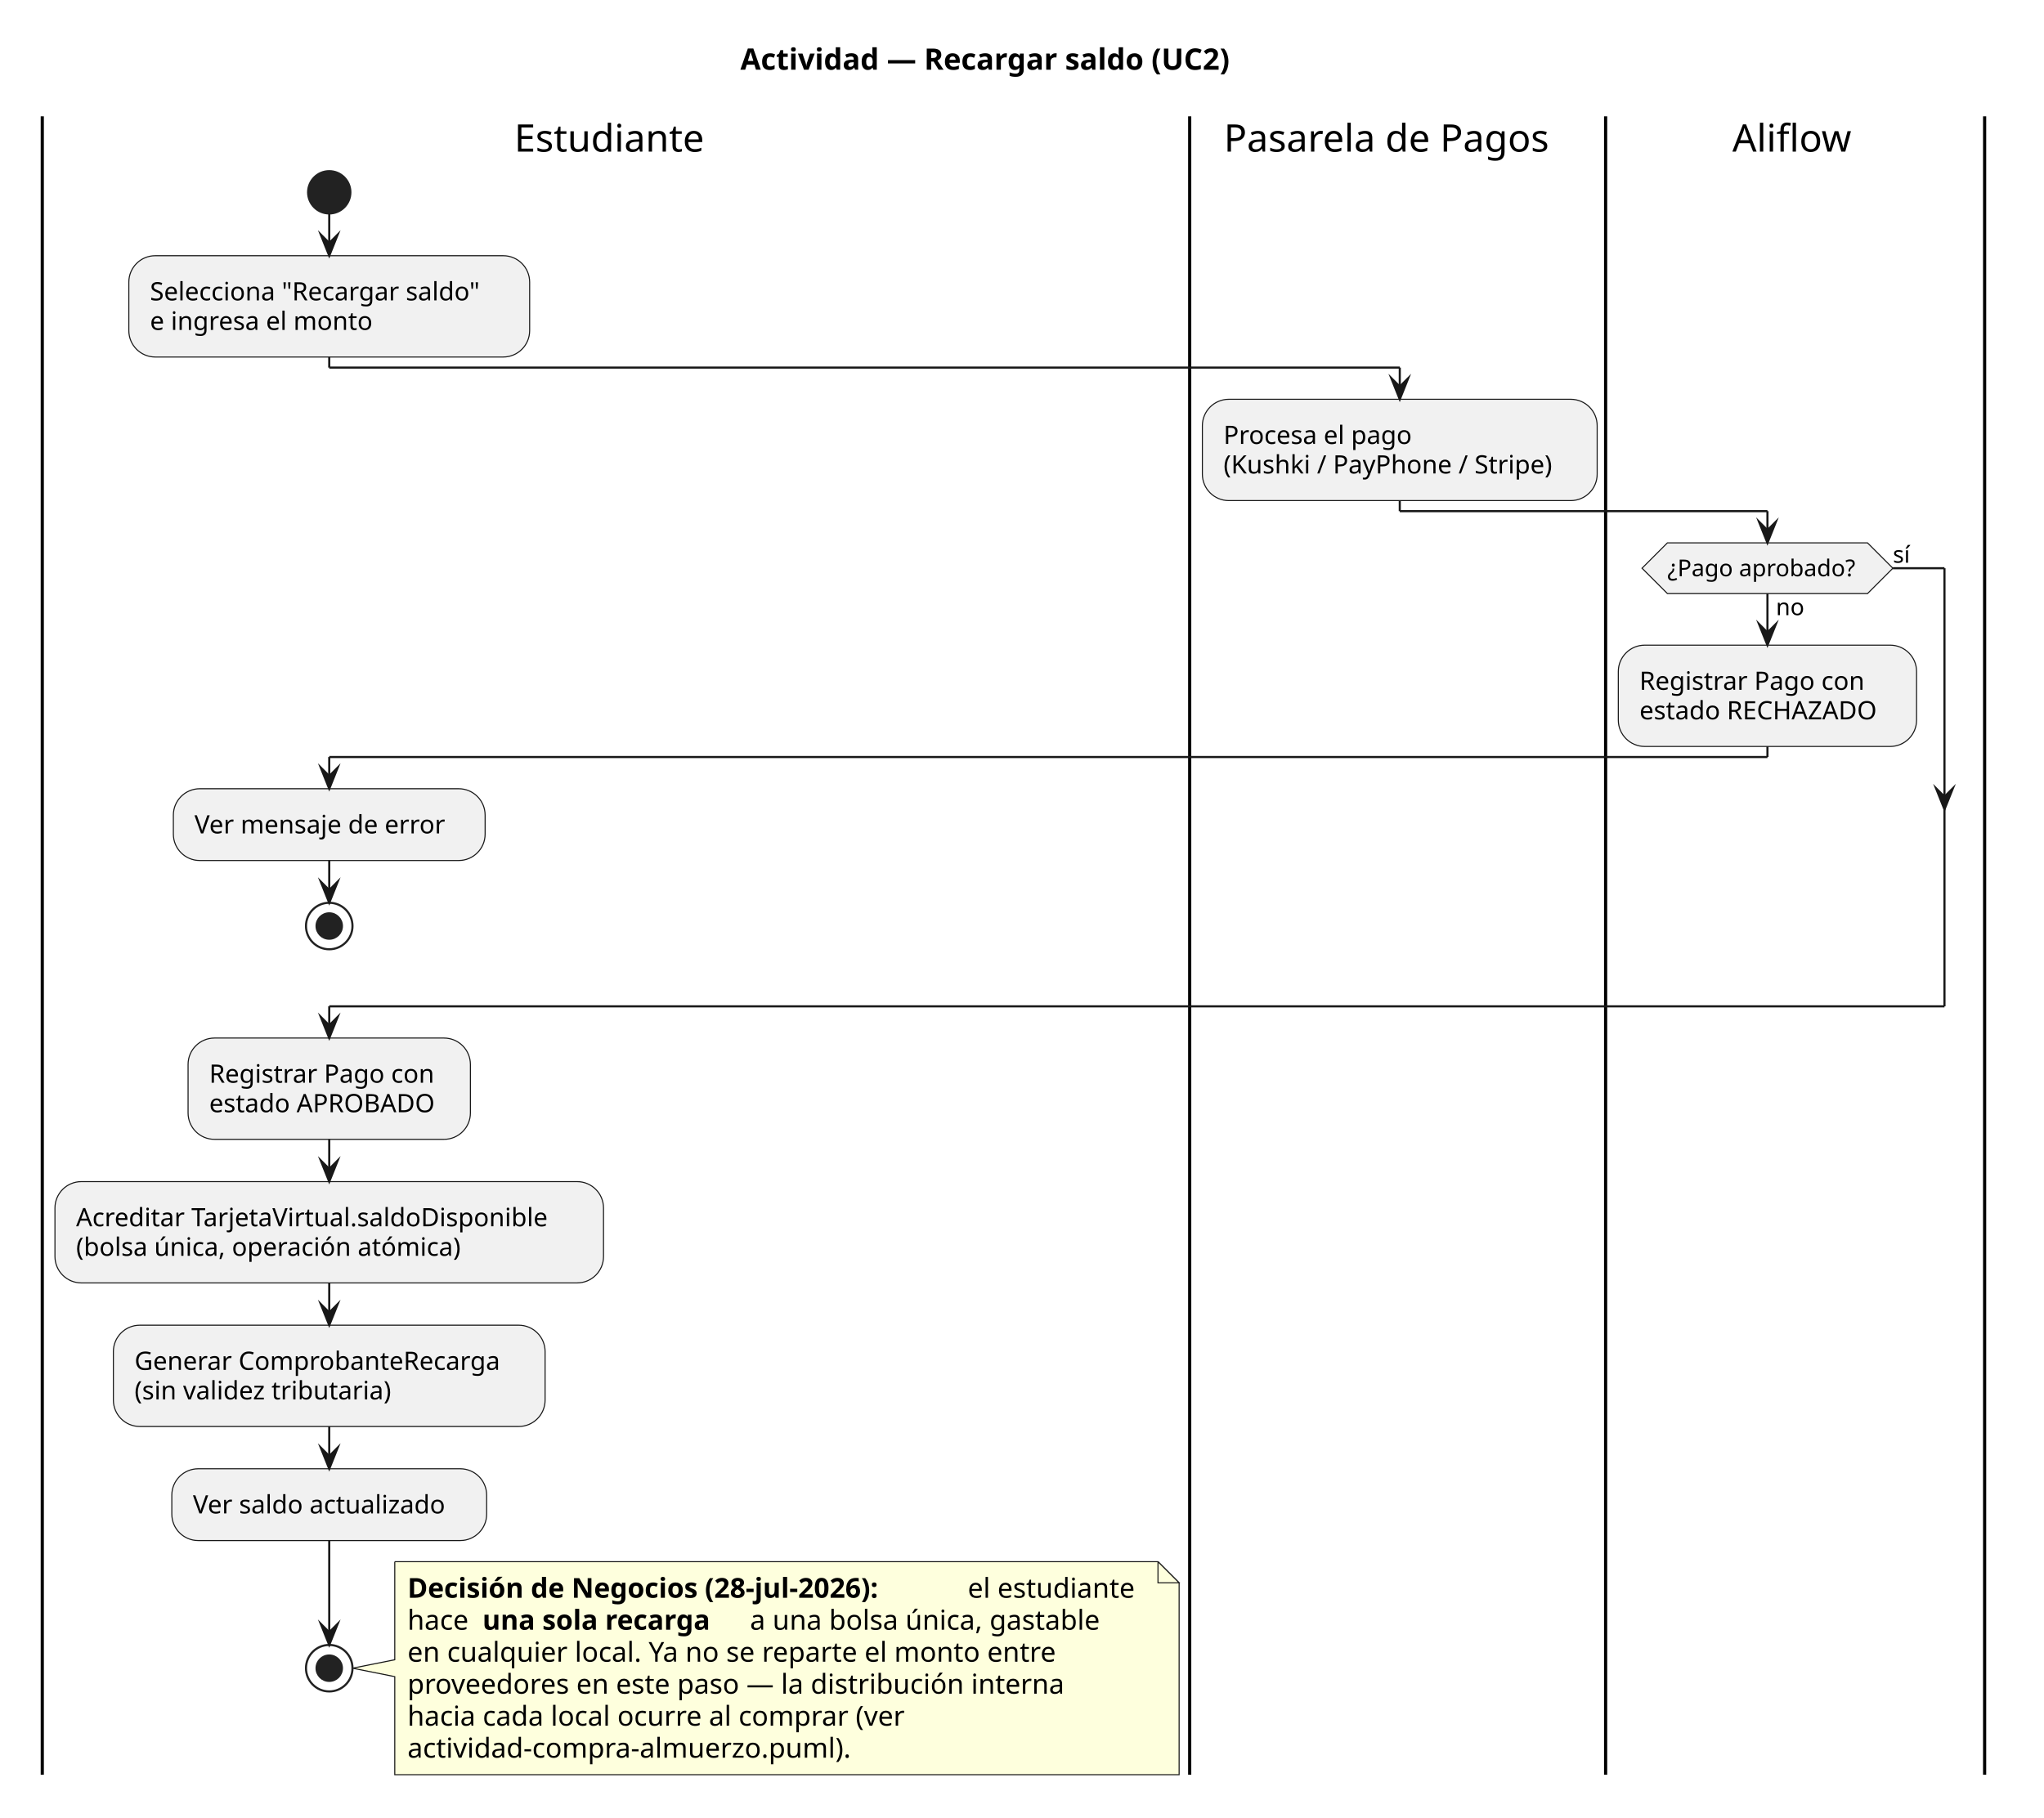
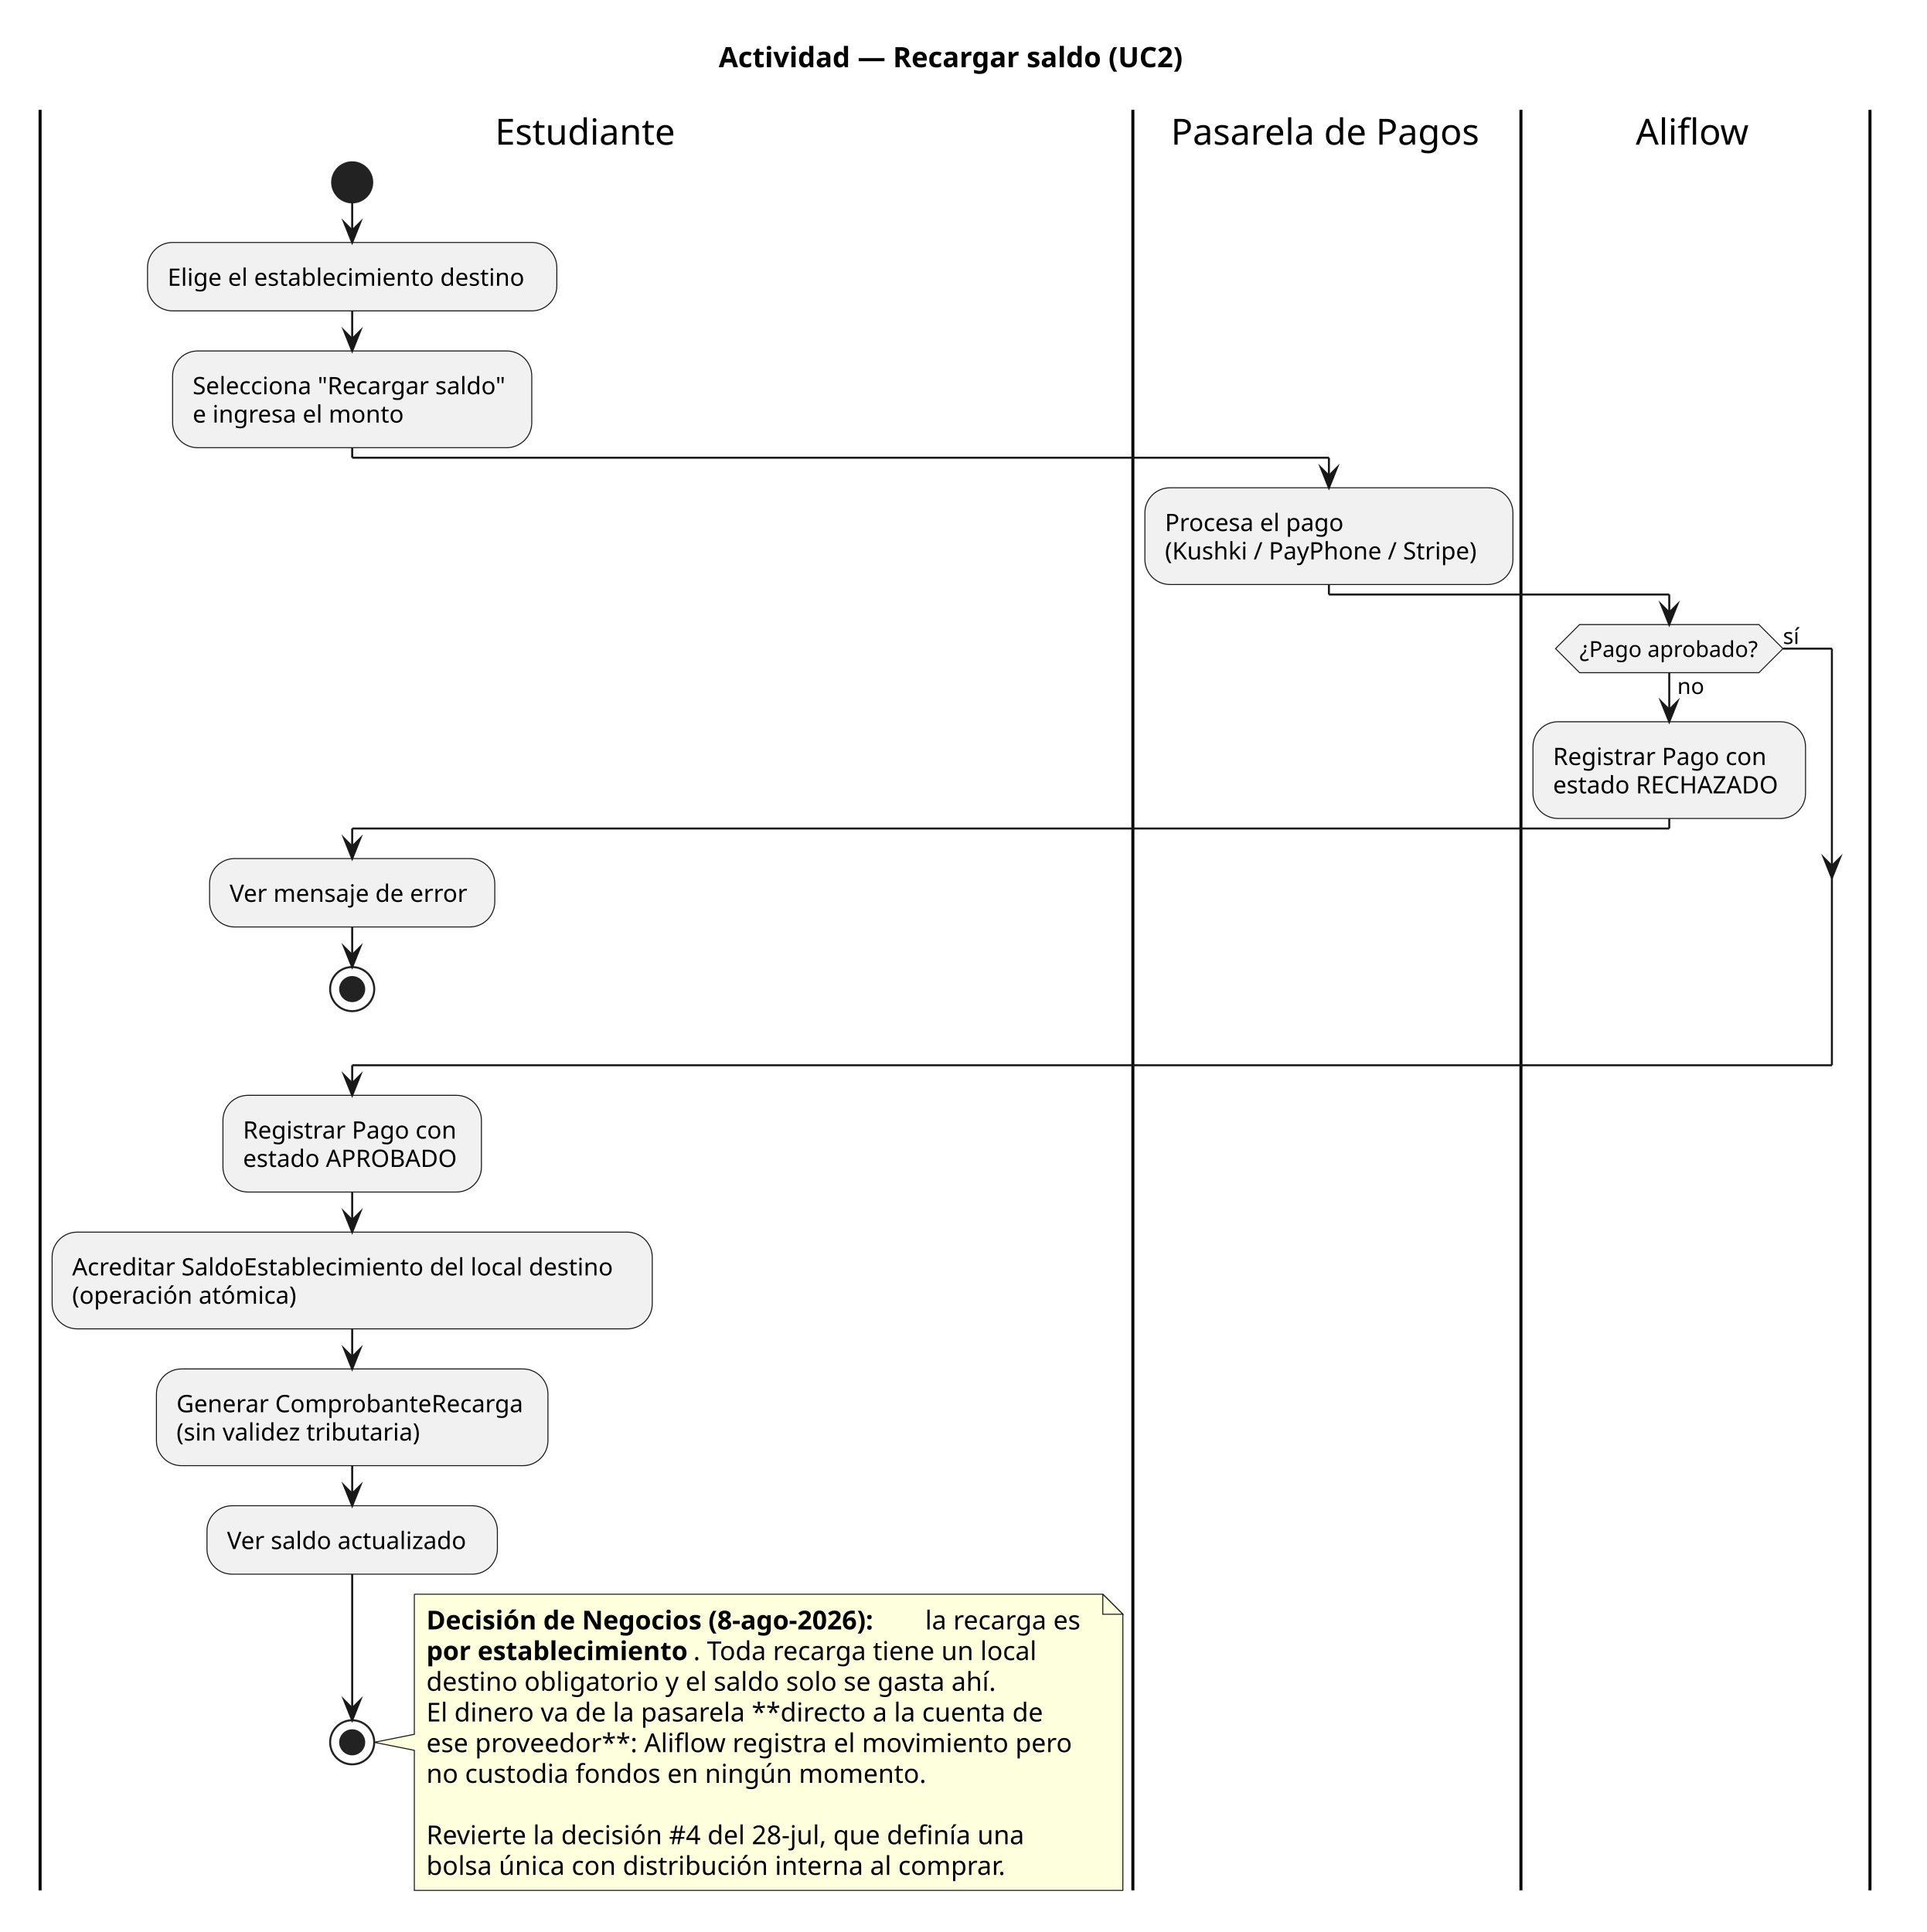
- <svg xmlns="http://www.w3.org/2000/svg" version="1.1" data-diagram-type="ACTIVITY" style="width:967px;height:860px;background:#FFFFFF;" width="967px" height="860px" viewBox="0 0 967 860" zoomAndPan="magnify" preserveAspectRatio="none" contentStyleType="text/css">
+ <svg xmlns="http://www.w3.org/2000/svg" contentStyleType="text/css" data-diagram-type="ACTIVITY" height="964px" preserveAspectRatio="none" style="width:961px;height:964px;background:#FFFFFF;" version="1.1" viewBox="0 0 961 964" width="961px" zoomAndPan="magnify">
  <defs />
-   <g font-family="sans-serif" lengthAdjust="spacing">
-     <g class="title" data-source-line="1">
-       <text x="350.269" y="32.995" fill="#000" font-size="14" textLength="265.234" font-weight="700">Actividad — Recargar saldo (UC2)</text>
+   <g>
+     <g class="title" data-source-line="2">
+       <text fill="#000000" font-family="sans-serif" font-size="14" font-weight="700" lengthAdjust="spacing" textLength="242.635" x="358.534" y="33.535">Actividad — Recargar saldo (UC2)</text>
    </g>
-     <rect x="20" y="55.042" width="920.773" height="20.953" fill="none" style="stroke:none;" />
-     <ellipse cx="155.76" cy="90.995" rx="10" ry="10" fill="#222" style="stroke:#222;stroke-width:1;" />
-     <rect x="60.948" y="120.995" width="189.623" height="47.938" fill="#F1F1F1" style="stroke:#181818;stroke-width:0.5;" rx="12.5" ry="12.5" />
-     <text x="70.948" y="142.134" fill="#000" font-size="12" textLength="169.623">Selecciona "Recargar saldo"</text>
-     <text x="70.948" y="156.103" fill="#000" font-size="12" textLength="112.705">e ingresa el monto</text>
-     <rect x="82.013" y="373.21" width="147.494" height="33.969" fill="#F1F1F1" style="stroke:#181818;stroke-width:0.5;" rx="12.5" ry="12.5" />
-     <text x="92.013" y="394.349" fill="#000" font-size="12" textLength="127.494">Ver mensaje de error</text>
-     <ellipse cx="155.76" cy="438.179" rx="11" ry="11" fill="none" style="stroke:#222;stroke-width:1;" />
-     <ellipse cx="155.76" cy="438.179" rx="6" ry="6" fill="#222" style="stroke:#222;stroke-width:1;" />
-     <rect x="88.974" y="491.179" width="133.572" height="47.938" fill="#F1F1F1" style="stroke:#181818;stroke-width:0.5;" rx="12.5" ry="12.5" />
-     <text x="98.974" y="512.317" fill="#000" font-size="12" textLength="113.572">Registrar Pago con</text>
-     <text x="98.974" y="526.286" fill="#000" font-size="12" textLength="112.822">estado APROBADO</text>
-     <rect x="26" y="559.116" width="259.52" height="47.938" fill="#F1F1F1" style="stroke:#181818;stroke-width:0.5;" rx="12.5" ry="12.5" />
-     <text x="36" y="580.255" fill="#000" font-size="12" textLength="239.52">Acreditar TarjetaVirtual.saldoDisponible</text>
-     <text x="36" y="594.224" fill="#000" font-size="12" textLength="196.898">(bolsa única, operación atómica)</text>
-     <rect x="53.636" y="627.054" width="204.248" height="47.938" fill="#F1F1F1" style="stroke:#181818;stroke-width:0.5;" rx="12.5" ry="12.5" />
-     <text x="63.636" y="648.192" fill="#000" font-size="12" textLength="184.248">Generar ComprobanteRecarga</text>
-     <text x="63.636" y="662.161" fill="#000" font-size="12" textLength="132.48">(sin validez tributaria)</text>
-     <rect x="81.286" y="694.991" width="148.947" height="33.969" fill="#F1F1F1" style="stroke:#181818;stroke-width:0.5;" rx="12.5" ry="12.5" />
-     <text x="91.286" y="716.13" fill="#000" font-size="12" textLength="128.947">Ver saldo actualizado</text>
-     <path d="M186.76,738.96 L186.76,785.358 L166.76,789.358 L186.76,793.358 L186.76,839.757 A0,0 0 0 0 186.76,839.757 L557.833,839.757 A0,0 0 0 0 557.833,839.757 L557.833,748.96 L547.833,738.96 L186.76,738.96 A0,0 0 0 0 186.76,738.96" style="stroke:#181818;stroke-width:0.5;" fill="#FEFFDD" />
-     <path d="M547.833,738.96 L547.833,748.96 L557.833,748.96 L547.833,738.96" style="stroke:#181818;stroke-width:0.5;" fill="#FEFFDD" />
-     <text x="192.76" y="756.027" fill="#000" font-size="13" textLength="260.927" font-weight="700">Decisión de Negocios (28-jul-2026):</text>
-     <text x="457.819" y="756.027" fill="#000" font-size="13" textLength="85.014">el estudiante</text>
-     <text x="192.76" y="771.16" fill="#000" font-size="13" textLength="31.351">hace</text>
-     <text x="228.243" y="771.16" fill="#000" font-size="13" textLength="122.427" font-weight="700">una sola recarga</text>
-     <text x="354.803" y="771.16" fill="#000" font-size="13" textLength="178.75">a una bolsa única, gastable</text>
-     <text x="192.76" y="786.292" fill="#000" font-size="13" textLength="331.329">en cualquier local. Ya no se reparte el monto entre</text>
-     <text x="192.76" y="801.425" fill="#000" font-size="13" textLength="332.744">proveedores en este paso — la distribución interna</text>
-     <text x="192.76" y="816.558" fill="#000" font-size="13" textLength="255.734">hacia cada local ocurre al comprar (ver</text>
-     <text x="192.76" y="831.691" fill="#000" font-size="13" textLength="225.012">actividad-compra-almuerzo.puml).</text>
-     <ellipse cx="155.76" cy="789.358" rx="11" ry="11" fill="none" style="stroke:#222;stroke-width:1;" />
-     <ellipse cx="155.76" cy="789.358" rx="6" ry="6" fill="#222" style="stroke:#222;stroke-width:1;" />
-     <line x1="20" y1="55.042" x2="20" y2="839.757" style="stroke:#000;stroke-width:1.5;" />
-     <rect x="568.833" y="188.933" width="186.775" height="47.938" fill="#F1F1F1" style="stroke:#181818;stroke-width:0.5;" rx="12.5" ry="12.5" />
-     <text x="578.833" y="210.071" fill="#000" font-size="12" textLength="95.373">Procesa el pago</text>
-     <text x="578.833" y="224.04" fill="#000" font-size="12" textLength="166.775">(Kushki / PayPhone / Stripe)</text>
-     <line x1="562.833" y1="55.042" x2="562.833" y2="839.757" style="stroke:#000;stroke-width:1.5;" />
-     <rect x="765.608" y="305.272" width="141.113" height="47.938" fill="#F1F1F1" style="stroke:#181818;stroke-width:0.5;" rx="12.5" ry="12.5" />
-     <text x="775.608" y="326.411" fill="#000" font-size="12" textLength="113.572">Registrar Pago con</text>
-     <text x="775.608" y="340.38" fill="#000" font-size="12" textLength="121.113">estado RECHAZADO</text>
-     <polygon points="788.83,256.87,883.5,256.87,895.5,268.87,883.5,280.87,788.83,280.87,776.83,268.87,788.83,256.87" fill="#F1F1F1" style="stroke:#181818;stroke-width:0.5;stroke-linejoin:miter;stroke-miterlimit:10;" />
-     <text x="840.165" y="291.081" fill="#000" font-size="11" textLength="13.702">no</text>
-     <text x="788.83" y="272.678" fill="#000" font-size="11" textLength="94.671">¿Pago aprobado?</text>
-     <text x="895.5" y="266.276" fill="#000" font-size="11" textLength="8.787">sí</text>
-     <line x1="759.608" y1="55.042" x2="759.608" y2="839.757" style="stroke:#000;stroke-width:1.5;" />
-     <line x1="938.912" y1="55.042" x2="938.912" y2="839.757" style="stroke:#000;stroke-width:1.5;" />
-     <line x1="155.76" y1="100.995" x2="155.76" y2="120.995" style="stroke:#181818;stroke-width:1;" />
-     <polygon points="151.76,110.995,155.76,120.995,159.76,110.995,155.76,114.995" fill="#181818" style="stroke:#181818;stroke-width:1;stroke-linejoin:miter;stroke-miterlimit:10;" />
-     <line x1="155.76" y1="407.179" x2="155.76" y2="427.179" style="stroke:#181818;stroke-width:1;" />
-     <polygon points="151.76,417.179,155.76,427.179,159.76,417.179,155.76,421.179" fill="#181818" style="stroke:#181818;stroke-width:1;stroke-linejoin:miter;stroke-miterlimit:10;" />
-     <line x1="155.76" y1="539.116" x2="155.76" y2="559.116" style="stroke:#181818;stroke-width:1;" />
-     <polygon points="151.76,549.116,155.76,559.116,159.76,549.116,155.76,553.116" fill="#181818" style="stroke:#181818;stroke-width:1;stroke-linejoin:miter;stroke-miterlimit:10;" />
-     <line x1="155.76" y1="607.054" x2="155.76" y2="627.054" style="stroke:#181818;stroke-width:1;" />
-     <polygon points="151.76,617.054,155.76,627.054,159.76,617.054,155.76,621.054" fill="#181818" style="stroke:#181818;stroke-width:1;stroke-linejoin:miter;stroke-miterlimit:10;" />
-     <line x1="155.76" y1="674.991" x2="155.76" y2="694.991" style="stroke:#181818;stroke-width:1;" />
-     <polygon points="151.76,684.991,155.76,694.991,159.76,684.991,155.76,688.991" fill="#181818" style="stroke:#181818;stroke-width:1;stroke-linejoin:miter;stroke-miterlimit:10;" />
-     <line x1="155.76" y1="728.96" x2="155.76" y2="778.358" style="stroke:#181818;stroke-width:1;" />
-     <polygon points="151.76,768.358,155.76,778.358,159.76,768.358,155.76,772.358" fill="#181818" style="stroke:#181818;stroke-width:1;stroke-linejoin:miter;stroke-miterlimit:10;" />
-     <line x1="836.165" y1="280.87" x2="836.165" y2="305.272" style="stroke:#181818;stroke-width:1;" />
-     <polygon points="832.165,295.272,836.165,305.272,840.165,295.272,836.165,299.272" fill="#181818" style="stroke:#181818;stroke-width:1;stroke-linejoin:miter;stroke-miterlimit:10;" />
-     <line x1="895.5" y1="268.87" x2="919.912" y2="268.87" style="stroke:#181818;stroke-width:1;" />
-     <polygon points="915.912,372.976,919.912,382.976,923.912,372.976,919.912,376.976" fill="#181818" style="stroke:#181818;stroke-width:1;stroke-linejoin:miter;stroke-miterlimit:10;" />
-     <line x1="919.912" y1="268.87" x2="919.912" y2="476.179" style="stroke:#181818;stroke-width:1;" />
-     <line x1="919.912" y1="476.179" x2="155.76" y2="476.179" style="stroke:#181818;stroke-width:1;" />
-     <line x1="155.76" y1="476.179" x2="155.76" y2="491.179" style="stroke:#181818;stroke-width:1;" />
-     <polygon points="151.76,481.179,155.76,491.179,159.76,481.179,155.76,485.179" fill="#181818" style="stroke:#181818;stroke-width:1;stroke-linejoin:miter;stroke-miterlimit:10;" />
-     <line x1="155.76" y1="168.933" x2="155.76" y2="173.933" style="stroke:#181818;stroke-width:1;" />
-     <line x1="155.76" y1="173.933" x2="662.221" y2="173.933" style="stroke:#181818;stroke-width:1;" />
-     <line x1="662.221" y1="173.933" x2="662.221" y2="188.933" style="stroke:#181818;stroke-width:1;" />
-     <polygon points="658.221,178.933,662.221,188.933,666.221,178.933,662.221,182.933" fill="#181818" style="stroke:#181818;stroke-width:1;stroke-linejoin:miter;stroke-miterlimit:10;" />
-     <line x1="836.165" y1="353.21" x2="836.165" y2="358.21" style="stroke:#181818;stroke-width:1;" />
-     <line x1="836.165" y1="358.21" x2="155.76" y2="358.21" style="stroke:#181818;stroke-width:1;" />
-     <line x1="155.76" y1="358.21" x2="155.76" y2="373.21" style="stroke:#181818;stroke-width:1;" />
-     <polygon points="151.76,363.21,155.76,373.21,159.76,363.21,155.76,367.21" fill="#181818" style="stroke:#181818;stroke-width:1;stroke-linejoin:miter;stroke-miterlimit:10;" />
-     <line x1="662.221" y1="236.87" x2="662.221" y2="241.87" style="stroke:#181818;stroke-width:1;" />
-     <line x1="662.221" y1="241.87" x2="836.165" y2="241.87" style="stroke:#181818;stroke-width:1;" />
-     <line x1="836.165" y1="241.87" x2="836.165" y2="256.87" style="stroke:#181818;stroke-width:1;" />
-     <polygon points="832.165,246.87,836.165,256.87,840.165,246.87,836.165,250.87" fill="#181818" style="stroke:#181818;stroke-width:1;stroke-linejoin:miter;stroke-miterlimit:10;" />
-     <text x="243.31" y="71.75" fill="#000" font-size="18" textLength="96.214">Estudiante</text>
-     <text x="578.999" y="71.75" fill="#000" font-size="18" textLength="164.443">Pasarela de Pagos</text>
-     <text x="819.566" y="71.75" fill="#000" font-size="18" textLength="59.388">Aliflow</text>
+     <rect fill="none" height="21.199" style="stroke:none;stroke-width:1;" width="914.702" x="20" y="54.785" />
+     <ellipse cx="175.69" cy="90.984" fill="#222222" rx="10" ry="10" style="stroke:#222222;stroke-width:1;" />
+     <rect fill="#F1F1F1" height="34.133" rx="12.5" ry="12.5" style="stroke:#181818;stroke-width:0.5;" width="204.19" x="73.596" y="120.984" />
+     <text fill="#000000" font-family="sans-serif" font-size="12" lengthAdjust="spacing" textLength="184.19" x="83.596" y="142.586">Elige el establecimiento destino</text>
+     <rect fill="#F1F1F1" height="48.266" rx="12.5" ry="12.5" style="stroke:#181818;stroke-width:0.5;" width="179.182" x="86.1" y="175.117" />
+     <text fill="#000000" font-family="sans-serif" font-size="12" lengthAdjust="spacing" textLength="159.182" x="96.1" y="196.719">Selecciona "Recargar saldo"</text>
+     <text fill="#000000" font-family="sans-serif" font-size="12" lengthAdjust="spacing" textLength="108.85" x="96.1" y="210.852">e ingresa el monto</text>
+     <rect fill="#F1F1F1" height="34.133" rx="12.5" ry="12.5" style="stroke:#181818;stroke-width:0.5;" width="142.273" x="104.554" y="428.392" />
+     <text fill="#000000" font-family="sans-serif" font-size="12" lengthAdjust="spacing" textLength="122.273" x="114.554" y="449.993">Ver mensaje de error</text>
+     <ellipse cx="175.69" cy="493.524" fill="none" rx="11" ry="11" style="stroke:#222222;stroke-width:1;" />
+     <ellipse cx="175.69" cy="493.524" fill="#222222" rx="6" ry="6" style="stroke:#222222;stroke-width:1;" />
+     <rect fill="#F1F1F1" height="48.266" rx="12.5" ry="12.5" style="stroke:#181818;stroke-width:0.5;" width="128.949" x="111.216" y="546.524" />
+     <text fill="#000000" font-family="sans-serif" font-size="12" lengthAdjust="spacing" textLength="108.949" x="121.216" y="568.126">Registrar Pago con</text>
+     <text fill="#000000" font-family="sans-serif" font-size="12" lengthAdjust="spacing" textLength="107.953" x="121.216" y="582.259">estado APROBADO</text>
+     <rect fill="#F1F1F1" height="48.266" rx="12.5" ry="12.5" style="stroke:#181818;stroke-width:0.5;" width="299.381" x="26" y="614.79" />
+     <text fill="#000000" font-family="sans-serif" font-size="12" lengthAdjust="spacing" textLength="279.381" x="36" y="636.392">Acreditar SaldoEstablecimiento del local destino</text>
+     <text fill="#000000" font-family="sans-serif" font-size="12" lengthAdjust="spacing" textLength="115.113" x="36" y="650.524">(operación atómica)</text>
+     <rect fill="#F1F1F1" height="48.266" rx="12.5" ry="12.5" style="stroke:#181818;stroke-width:0.5;" width="195.312" x="78.034" y="683.056" />
+     <text fill="#000000" font-family="sans-serif" font-size="12" lengthAdjust="spacing" textLength="175.312" x="88.034" y="704.657">Generar ComprobanteRecarga</text>
+     <text fill="#000000" font-family="sans-serif" font-size="12" lengthAdjust="spacing" textLength="127.312" x="88.034" y="718.79">(sin validez tributaria)</text>
+     <rect fill="#F1F1F1" height="34.133" rx="12.5" ry="12.5" style="stroke:#181818;stroke-width:0.5;" width="144.875" x="103.253" y="751.321" />
+     <text fill="#000000" font-family="sans-serif" font-size="12" lengthAdjust="spacing" textLength="124.875" x="113.253" y="772.923">Ver saldo actualizado</text>
+     <path d="M206.69,795.454 L206.69,865.352 L186.69,869.352 L206.69,873.352 L206.69,943.249 A0,0 0 0 0 206.69,943.249 L560.143,943.249 A0,0 0 0 0 560.143,943.249 L560.143,805.454 L550.143,795.454 L206.69,795.454 A0,0 0 0 0 206.69,795.454" fill="#FEFFDD" style="stroke:#181818;stroke-width:0.5;" />
+     <path d="M550.143,795.454 L550.143,805.454 L560.143,805.454 L550.143,795.454" fill="#FEFFDD" style="stroke:#181818;stroke-width:0.5;" />
+     <text fill="#000000" font-family="sans-serif" font-size="13" font-weight="700" lengthAdjust="spacing" textLength="244.715" x="212.69" y="813.023">Decisión de Negocios (8-ago-2026):</text>
+     <text fill="#000000" font-family="sans-serif" font-size="13" lengthAdjust="spacing" textLength="80.038" x="461.519" y="813.023">la recarga es</text>
+     <text fill="#000000" font-family="sans-serif" font-size="13" font-weight="700" lengthAdjust="spacing" textLength="133.155" x="212.69" y="828.333">por establecimiento</text>
+     <text fill="#000000" font-family="sans-serif" font-size="13" lengthAdjust="spacing" textLength="179.899" x="345.845" y="828.333">. Toda recarga tiene un local</text>
+     <text fill="#000000" font-family="sans-serif" font-size="13" lengthAdjust="spacing" textLength="297.331" x="212.69" y="843.644">destino obligatorio y el saldo solo se gasta ahí.</text>
+     <text fill="#000000" font-family="sans-serif" font-size="13" lengthAdjust="spacing" textLength="317.586" x="212.69" y="858.954">El dinero va de la pasarela **directo a la cuenta de</text>
+     <text fill="#000000" font-family="sans-serif" font-size="13" lengthAdjust="spacing" textLength="332.452" x="212.69" y="874.265">ese proveedor**: Aliflow registra el movimiento pero</text>
+     <text fill="#000000" font-family="sans-serif" font-size="13" lengthAdjust="spacing" textLength="257.543" x="212.69" y="889.575">no custodia fondos en ningún momento.</text>
+     <text fill="#000000" font-family="sans-serif" font-size="13" lengthAdjust="spacing" textLength="4.113" x="212.69" y="904.886"> </text>
+     <text fill="#000000" font-family="sans-serif" font-size="13" lengthAdjust="spacing" textLength="315.993" x="212.69" y="920.196">Revierte la decisión #4 del 28-jul, que definía una</text>
+     <text fill="#000000" font-family="sans-serif" font-size="13" lengthAdjust="spacing" textLength="302.409" x="212.69" y="935.507">bolsa única con distribución interna al comprar.</text>
+     <ellipse cx="175.69" cy="869.352" fill="none" rx="11" ry="11" style="stroke:#222222;stroke-width:1;" />
+     <ellipse cx="175.69" cy="869.352" fill="#222222" rx="6" ry="6" style="stroke:#222222;stroke-width:1;" />
+     <line style="stroke:#000000;stroke-width:1.5;" x1="20" x2="20" y1="54.785" y2="943.249" />
+     <rect fill="#F1F1F1" height="48.266" rx="12.5" ry="12.5" style="stroke:#181818;stroke-width:0.5;" width="183.588" x="571.143" y="243.383" />
+     <text fill="#000000" font-family="sans-serif" font-size="12" lengthAdjust="spacing" textLength="91.272" x="581.143" y="264.984">Procesa el pago</text>
+     <text fill="#000000" font-family="sans-serif" font-size="12" lengthAdjust="spacing" textLength="163.588" x="581.143" y="279.117">(Kushki / PayPhone / Stripe)</text>
+     <line style="stroke:#000000;stroke-width:1.5;" x1="565.143" x2="565.143" y1="54.785" y2="943.249" />
+     <rect fill="#F1F1F1" height="48.266" rx="12.5" ry="12.5" style="stroke:#181818;stroke-width:0.5;" width="135.975" x="764.731" y="360.126" />
+     <text fill="#000000" font-family="sans-serif" font-size="12" lengthAdjust="spacing" textLength="108.949" x="774.731" y="381.728">Registrar Pago con</text>
+     <text fill="#000000" font-family="sans-serif" font-size="12" lengthAdjust="spacing" textLength="115.975" x="774.731" y="395.86">estado RECHAZADO</text>
+     <polygon fill="#F1F1F1" points="787.985,311.648,877.451,311.648,889.451,323.648,877.451,335.648,787.985,335.648,775.985,323.648,787.985,311.648" style="stroke:#181818;stroke-width:0.5;stroke-linejoin:miter;stroke-miterlimit:10;" />
+     <text fill="#000000" font-family="sans-serif" font-size="11" lengthAdjust="spacing" textLength="13.584" x="836.718" y="346.283">no</text>
+     <text fill="#000000" font-family="sans-serif" font-size="11" lengthAdjust="spacing" textLength="89.466" x="787.985" y="327.806">¿Pago aprobado?</text>
+     <text fill="#000000" font-family="sans-serif" font-size="11" lengthAdjust="spacing" textLength="8.787" x="889.451" y="321.328">sí</text>
+     <line style="stroke:#000000;stroke-width:1.5;" x1="758.731" x2="758.731" y1="54.785" y2="943.249" />
+     <line style="stroke:#000000;stroke-width:1.5;" x1="932.855" x2="932.855" y1="54.785" y2="943.249" />
+     <line style="stroke:#181818;stroke-width:1;" x1="175.69" x2="175.69" y1="100.984" y2="120.984" />
+     <polygon fill="#181818" points="171.69,110.984,175.69,120.984,179.69,110.984,175.69,114.984" style="stroke:#181818;stroke-width:1;stroke-linejoin:miter;stroke-miterlimit:10;" />
+     <line style="stroke:#181818;stroke-width:1;" x1="175.69" x2="175.69" y1="155.117" y2="175.117" />
+     <polygon fill="#181818" points="171.69,165.117,175.69,175.117,179.69,165.117,175.69,169.117" style="stroke:#181818;stroke-width:1;stroke-linejoin:miter;stroke-miterlimit:10;" />
+     <line style="stroke:#181818;stroke-width:1;" x1="175.69" x2="175.69" y1="462.524" y2="482.524" />
+     <polygon fill="#181818" points="171.69,472.524,175.69,482.524,179.69,472.524,175.69,476.524" style="stroke:#181818;stroke-width:1;stroke-linejoin:miter;stroke-miterlimit:10;" />
+     <line style="stroke:#181818;stroke-width:1;" x1="175.69" x2="175.69" y1="594.79" y2="614.79" />
+     <polygon fill="#181818" points="171.69,604.79,175.69,614.79,179.69,604.79,175.69,608.79" style="stroke:#181818;stroke-width:1;stroke-linejoin:miter;stroke-miterlimit:10;" />
+     <line style="stroke:#181818;stroke-width:1;" x1="175.69" x2="175.69" y1="663.056" y2="683.056" />
+     <polygon fill="#181818" points="171.69,673.056,175.69,683.056,179.69,673.056,175.69,677.056" style="stroke:#181818;stroke-width:1;stroke-linejoin:miter;stroke-miterlimit:10;" />
+     <line style="stroke:#181818;stroke-width:1;" x1="175.69" x2="175.69" y1="731.321" y2="751.321" />
+     <polygon fill="#181818" points="171.69,741.321,175.69,751.321,179.69,741.321,175.69,745.321" style="stroke:#181818;stroke-width:1;stroke-linejoin:miter;stroke-miterlimit:10;" />
+     <line style="stroke:#181818;stroke-width:1;" x1="175.69" x2="175.69" y1="785.454" y2="858.352" />
+     <polygon fill="#181818" points="171.69,848.352,175.69,858.352,179.69,848.352,175.69,852.352" style="stroke:#181818;stroke-width:1;stroke-linejoin:miter;stroke-miterlimit:10;" />
+     <line style="stroke:#181818;stroke-width:1;" x1="832.718" x2="832.718" y1="335.648" y2="360.126" />
+     <polygon fill="#181818" points="828.718,350.126,832.718,360.126,836.718,350.126,832.718,354.126" style="stroke:#181818;stroke-width:1;stroke-linejoin:miter;stroke-miterlimit:10;" />
+     <line style="stroke:#181818;stroke-width:1;" x1="889.451" x2="913.855" y1="323.648" y2="323.648" />
+     <polygon fill="#181818" points="909.855,428.075,913.855,438.075,917.855,428.075,913.855,432.075" style="stroke:#181818;stroke-width:1;stroke-linejoin:miter;stroke-miterlimit:10;" />
+     <line style="stroke:#181818;stroke-width:1;" x1="913.855" x2="913.855" y1="323.648" y2="531.524" />
+     <line style="stroke:#181818;stroke-width:1;" x1="913.855" x2="175.69" y1="531.524" y2="531.524" />
+     <line style="stroke:#181818;stroke-width:1;" x1="175.69" x2="175.69" y1="531.524" y2="546.524" />
+     <polygon fill="#181818" points="171.69,536.524,175.69,546.524,179.69,536.524,175.69,540.524" style="stroke:#181818;stroke-width:1;stroke-linejoin:miter;stroke-miterlimit:10;" />
+     <line style="stroke:#181818;stroke-width:1;" x1="175.69" x2="175.69" y1="223.383" y2="228.383" />
+     <line style="stroke:#181818;stroke-width:1;" x1="175.69" x2="662.937" y1="228.383" y2="228.383" />
+     <line style="stroke:#181818;stroke-width:1;" x1="662.937" x2="662.937" y1="228.383" y2="243.383" />
+     <polygon fill="#181818" points="658.937,233.383,662.937,243.383,666.937,233.383,662.937,237.383" style="stroke:#181818;stroke-width:1;stroke-linejoin:miter;stroke-miterlimit:10;" />
+     <line style="stroke:#181818;stroke-width:1;" x1="832.718" x2="832.718" y1="408.392" y2="413.392" />
+     <line style="stroke:#181818;stroke-width:1;" x1="832.718" x2="175.69" y1="413.392" y2="413.392" />
+     <line style="stroke:#181818;stroke-width:1;" x1="175.69" x2="175.69" y1="413.392" y2="428.392" />
+     <polygon fill="#181818" points="171.69,418.392,175.69,428.392,179.69,418.392,175.69,422.392" style="stroke:#181818;stroke-width:1;stroke-linejoin:miter;stroke-miterlimit:10;" />
+     <line style="stroke:#181818;stroke-width:1;" x1="662.937" x2="662.937" y1="291.648" y2="296.648" />
+     <line style="stroke:#181818;stroke-width:1;" x1="662.937" x2="832.718" y1="296.648" y2="296.648" />
+     <line style="stroke:#181818;stroke-width:1;" x1="832.718" x2="832.718" y1="296.648" y2="311.648" />
+     <polygon fill="#181818" points="828.718,301.648,832.718,311.648,836.718,301.648,832.718,305.648" style="stroke:#181818;stroke-width:1;stroke-linejoin:miter;stroke-miterlimit:10;" />
+     <text fill="#000000" font-family="sans-serif" font-size="18" lengthAdjust="spacing" textLength="91.239" x="246.952" y="72.188">Estudiante</text>
+     <text fill="#000000" font-family="sans-serif" font-size="18" lengthAdjust="spacing" textLength="155.637" x="584.118" y="72.188">Pasarela de Pagos</text>
+     <text fill="#000000" font-family="sans-serif" font-size="18" lengthAdjust="spacing" textLength="59.572" x="816.006" y="72.188">Aliflow</text>
  </g>
</svg>
